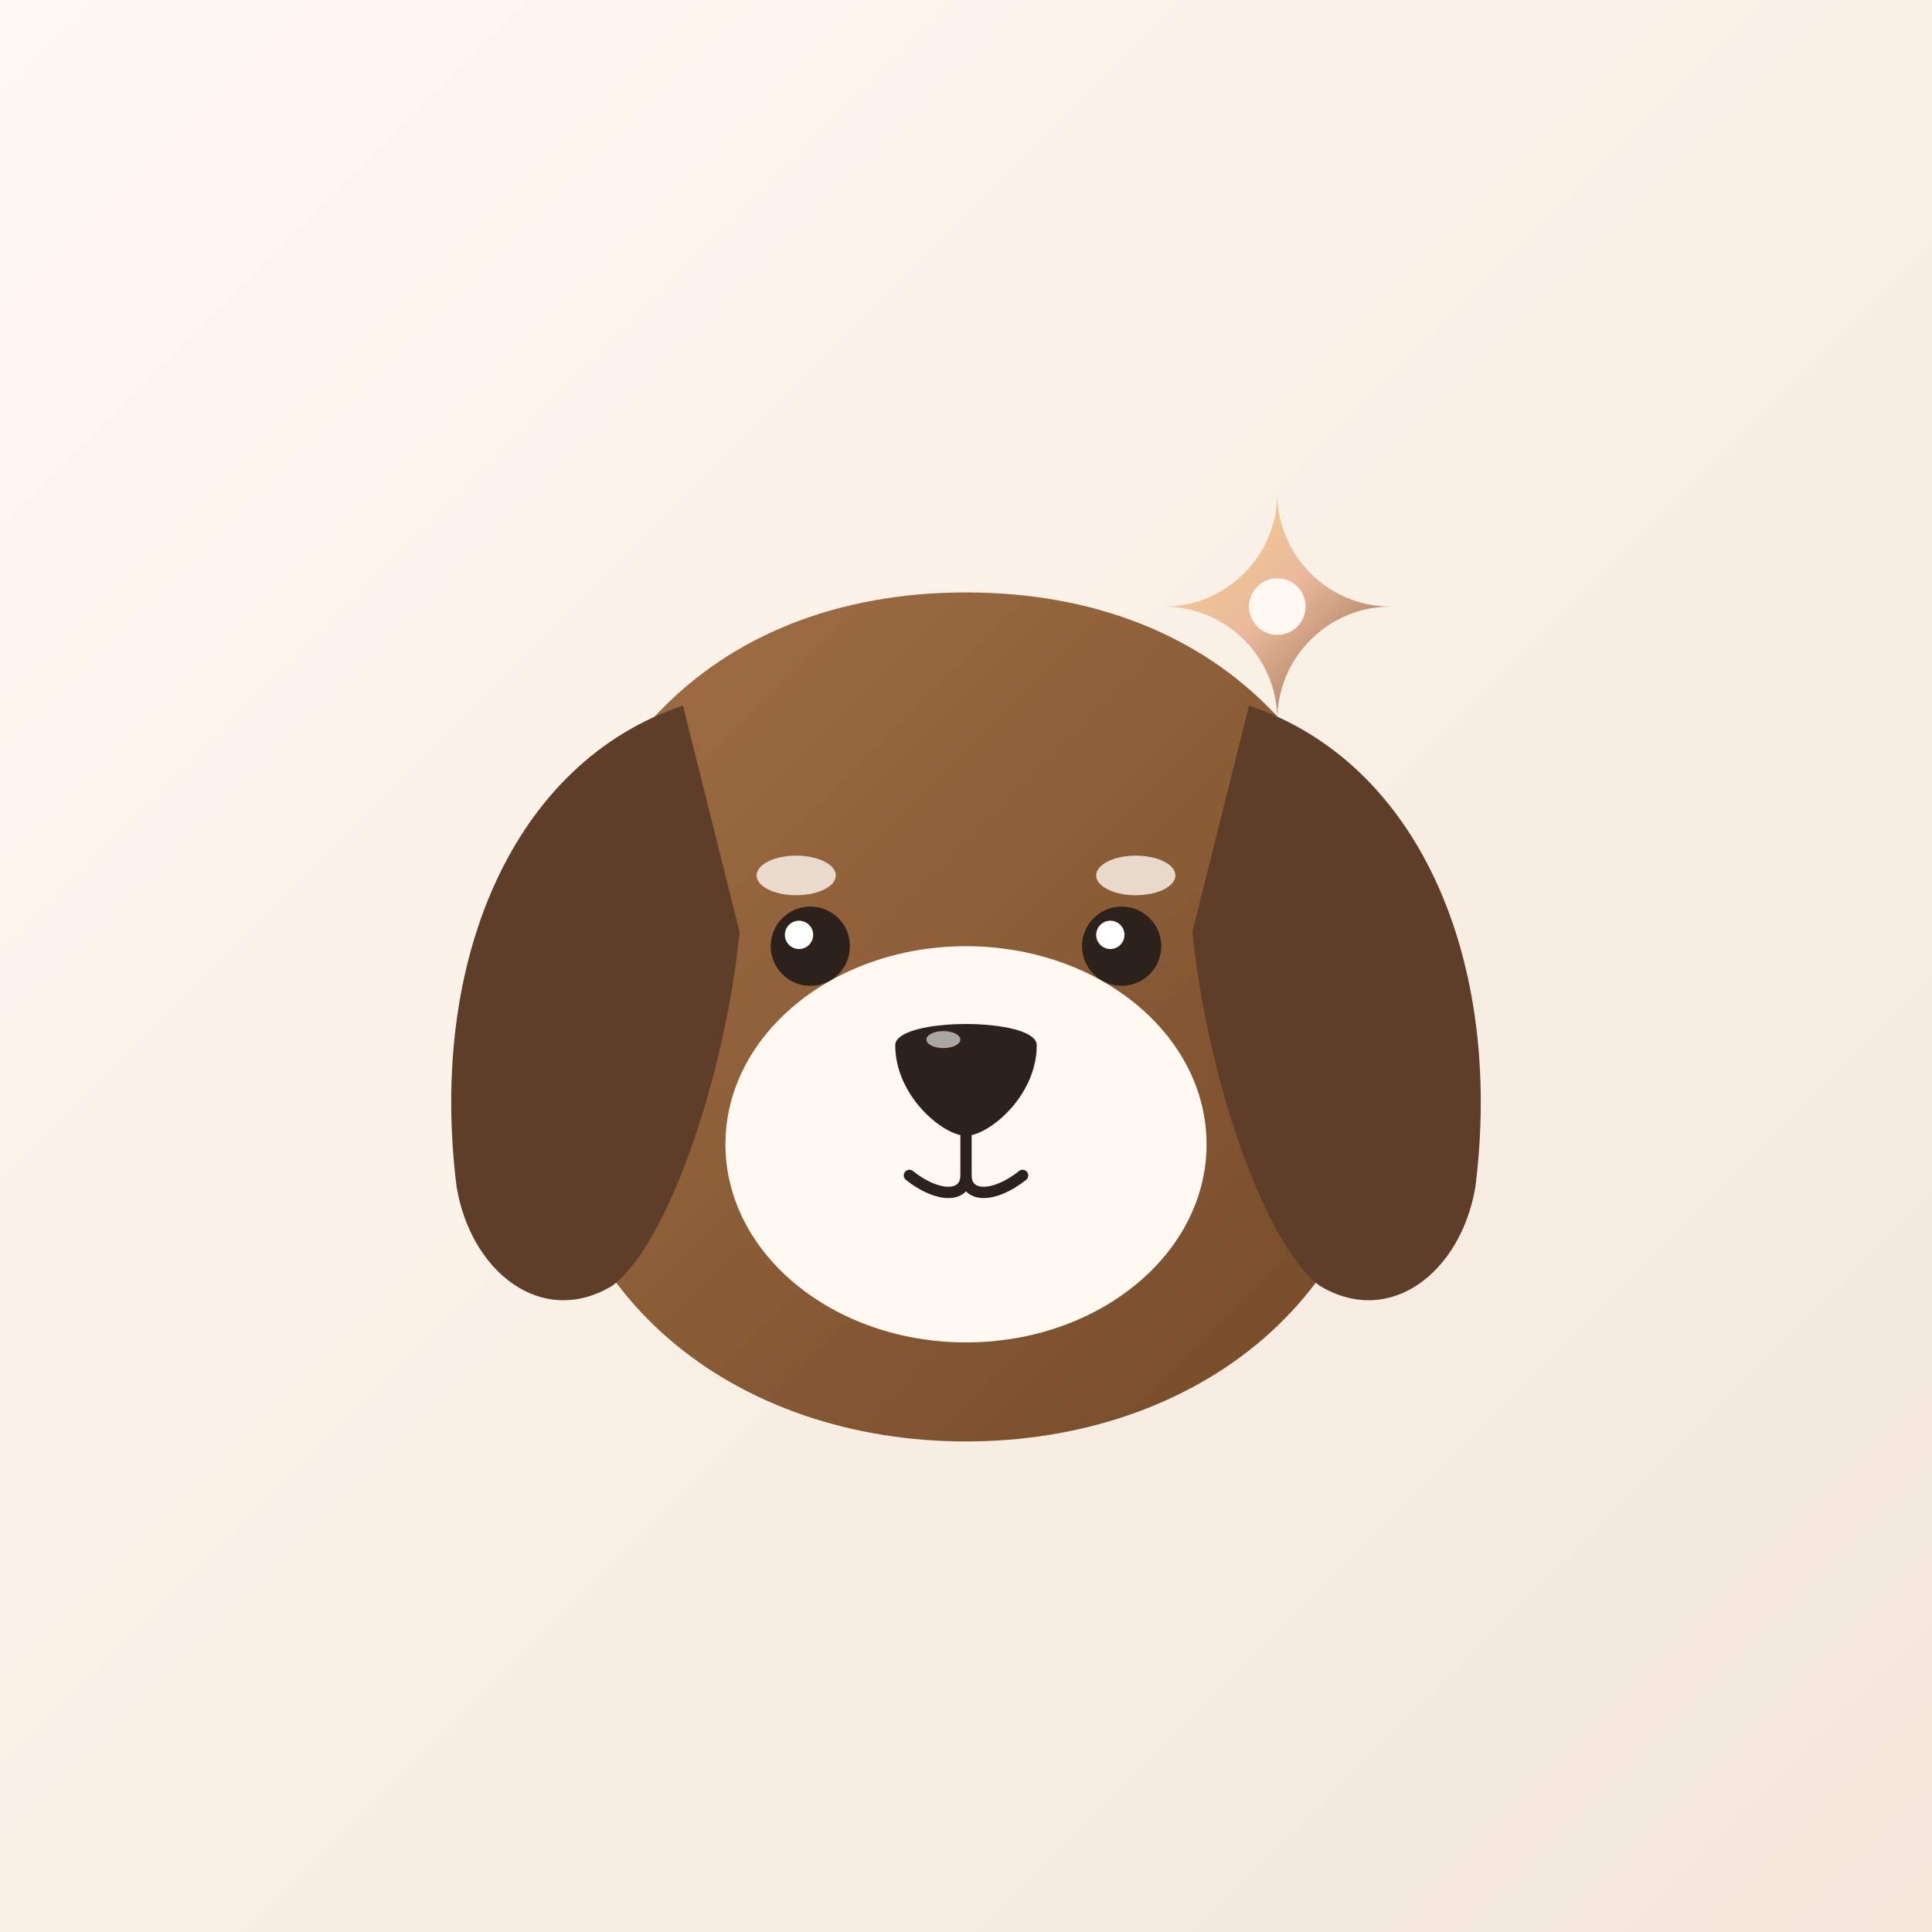
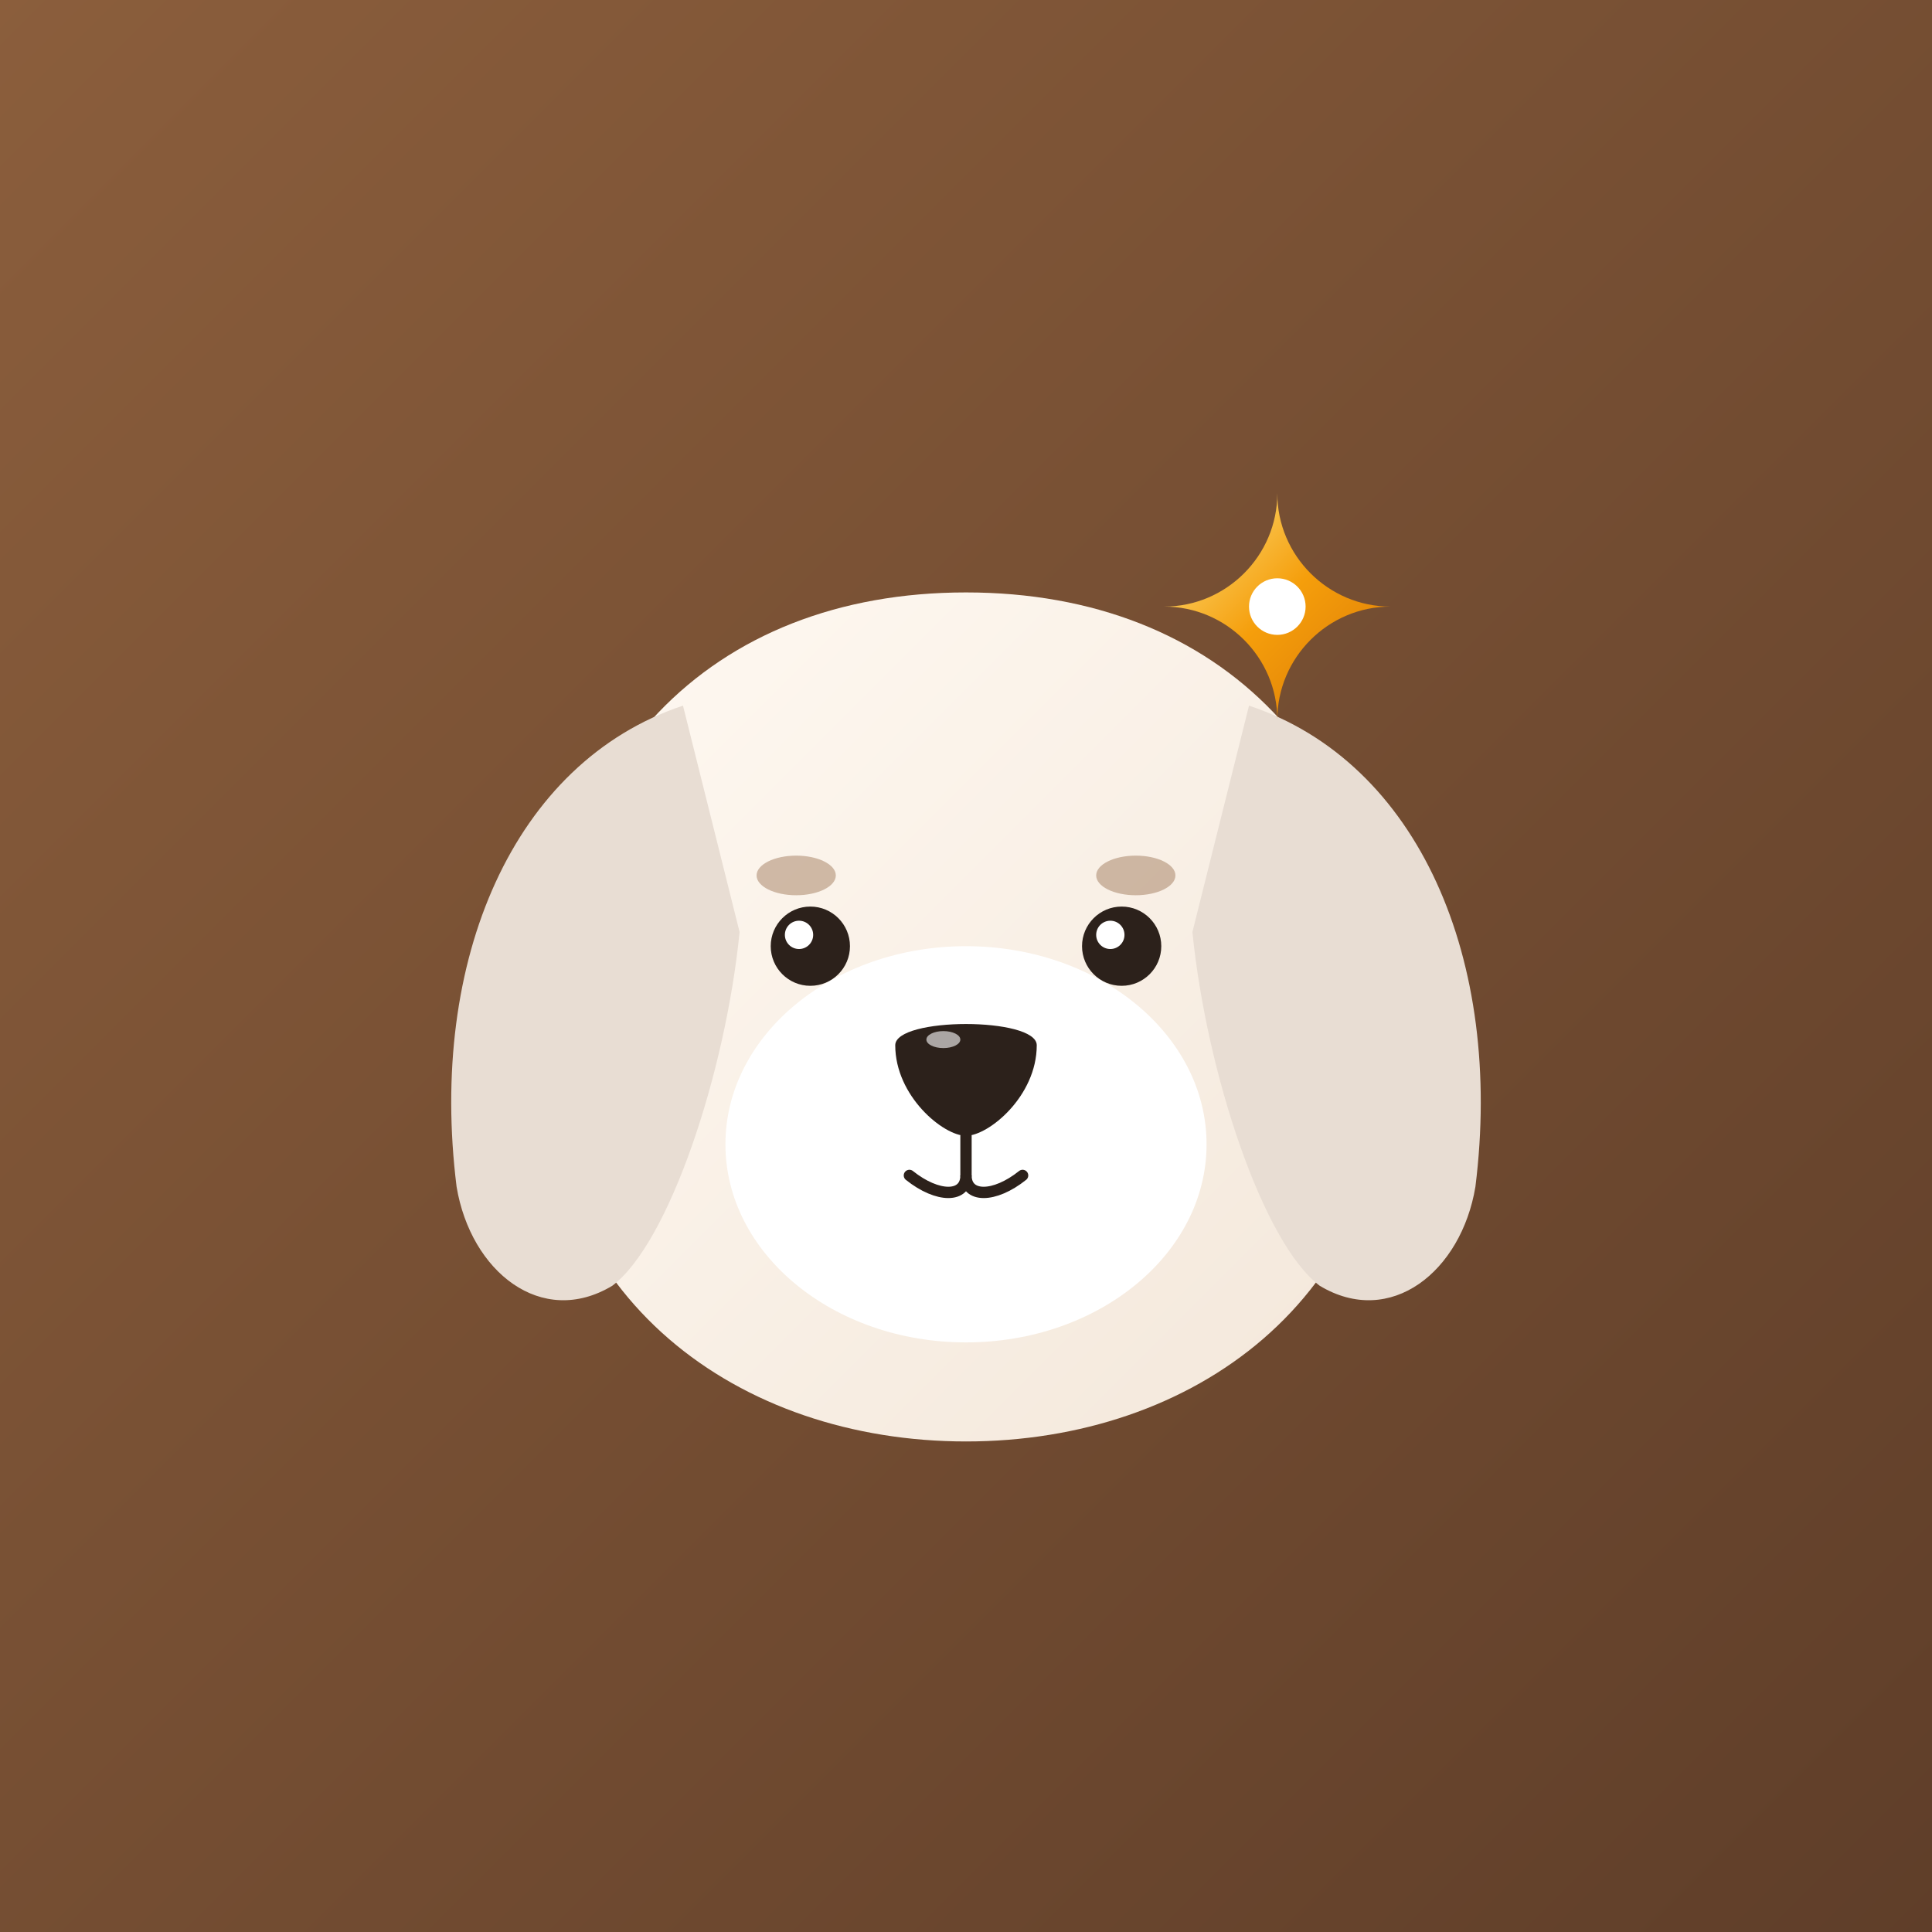
<svg xmlns="http://www.w3.org/2000/svg" viewBox="0 0 512 512" width="512" height="512">
  <defs>
    <linearGradient id="mBgGrad" x1="0%" y1="0%" x2="100%" y2="100%">
+       <stop offset="0%" stop-color="#8B5E3C" />
+       <stop offset="100%" stop-color="#5F3E29" />
+     </linearGradient>
+     <linearGradient id="mPupGrad" x1="0%" y1="0%" x2="100%" y2="100%">
      <stop offset="0%" stop-color="#FFF9F2" />
      <stop offset="100%" stop-color="#F3E7DA" />
    </linearGradient>
-     <linearGradient id="mPupGrad" x1="0%" y1="0%" x2="100%" y2="100%">
-       <stop offset="0%" stop-color="#A27046" />
-       <stop offset="100%" stop-color="#734927" />
-     </linearGradient>
    <linearGradient id="mLumeGrad" x1="0%" y1="0%" x2="100%" y2="100%">
-       <stop offset="0%" stop-color="#F8D38D" />
-       <stop offset="50%" stop-color="#E9B89C" />
-       <stop offset="100%" stop-color="#8B5E3C" />
+       <stop offset="0%" stop-color="#FDE68A" />
+       <stop offset="50%" stop-color="#F59E0B" />
+       <stop offset="100%" stop-color="#D97706" />
    </linearGradient>
  </defs>
  <rect width="512" height="512" fill="url(#mBgGrad)" />
  <g transform="translate(64, 64) scale(0.75)">
    <g transform="translate(36, 44)">
      <path d="M 220 80 C 130 80 70 140 70 240 C 70 330 140 380 220 380 C 300 380 370 330 370 240 C 370 140 310 80 220 80 Z" fill="url(#mPupGrad)" />
-       <path d="M 120 120 C 60 140 30 210 40 290 C 45 320 70 340 95 325 C 115 310 135 250 140 200 Z" fill="#5F3E29" />
-       <path d="M 320 120 C 380 140 410 210 400 290 C 395 320 370 340 345 325 C 325 310 305 250 300 200 Z" fill="#5F3E29" />
-       <ellipse cx="220" cy="275" rx="85" ry="70" fill="#FFF9F2" />
+       <path d="M 120 120 C 60 140 30 210 40 290 C 45 320 70 340 95 325 C 115 310 135 250 140 200 Z" fill="#E8DDD3" />
+       <path d="M 320 120 C 380 140 410 210 400 290 C 395 320 370 340 345 325 C 325 310 305 250 300 200 Z" fill="#E8DDD3" />
+       <ellipse cx="220" cy="275" rx="85" ry="70" fill="#FFFFFF" />
      <path d="M 195 240 C 195 230 245 230 245 240 C 245 258 228 272 220 272 C 212 272 195 258 195 240 Z" fill="#2C211B" />
      <ellipse cx="212" cy="238" rx="6" ry="3" fill="#FFFFFF" opacity="0.6" />
      <path d="M 220 272 L 220 286" stroke="#2C211B" stroke-width="4" stroke-linecap="round" />
      <path d="M 200 286 C 210 294 220 294 220 286 C 220 294 230 294 240 286" fill="none" stroke="#2C211B" stroke-width="4" stroke-linecap="round" />
      <circle cx="165" cy="205" r="14" fill="#2C211B" />
      <circle cx="161" cy="201" r="5" fill="#FFFFFF" />
      <circle cx="275" cy="205" r="14" fill="#2C211B" />
      <circle cx="271" cy="201" r="5" fill="#FFFFFF" />
-       <ellipse cx="160" cy="180" rx="14" ry="7" fill="#F3E7DA" opacity="0.9" />
-       <ellipse cx="280" cy="180" rx="14" ry="7" fill="#F3E7DA" opacity="0.9" />
+       <ellipse cx="160" cy="180" rx="14" ry="7" fill="#8B5E3C" opacity="0.4" />
+       <ellipse cx="280" cy="180" rx="14" ry="7" fill="#8B5E3C" opacity="0.4" />
      <g transform="translate(290, 45)">
        <path d="M 40 0 C 40 22 58 40 80 40 C 58 40 40 58 40 80 C 40 58 22 40 0 40 C 22 40 40 22 40 0 Z" fill="url(#mLumeGrad)" />
-         <circle cx="40" cy="40" r="10" fill="#FFF9F2" />
+         <circle cx="40" cy="40" r="10" fill="#FFFFFF" />
      </g>
    </g>
  </g>
</svg>
